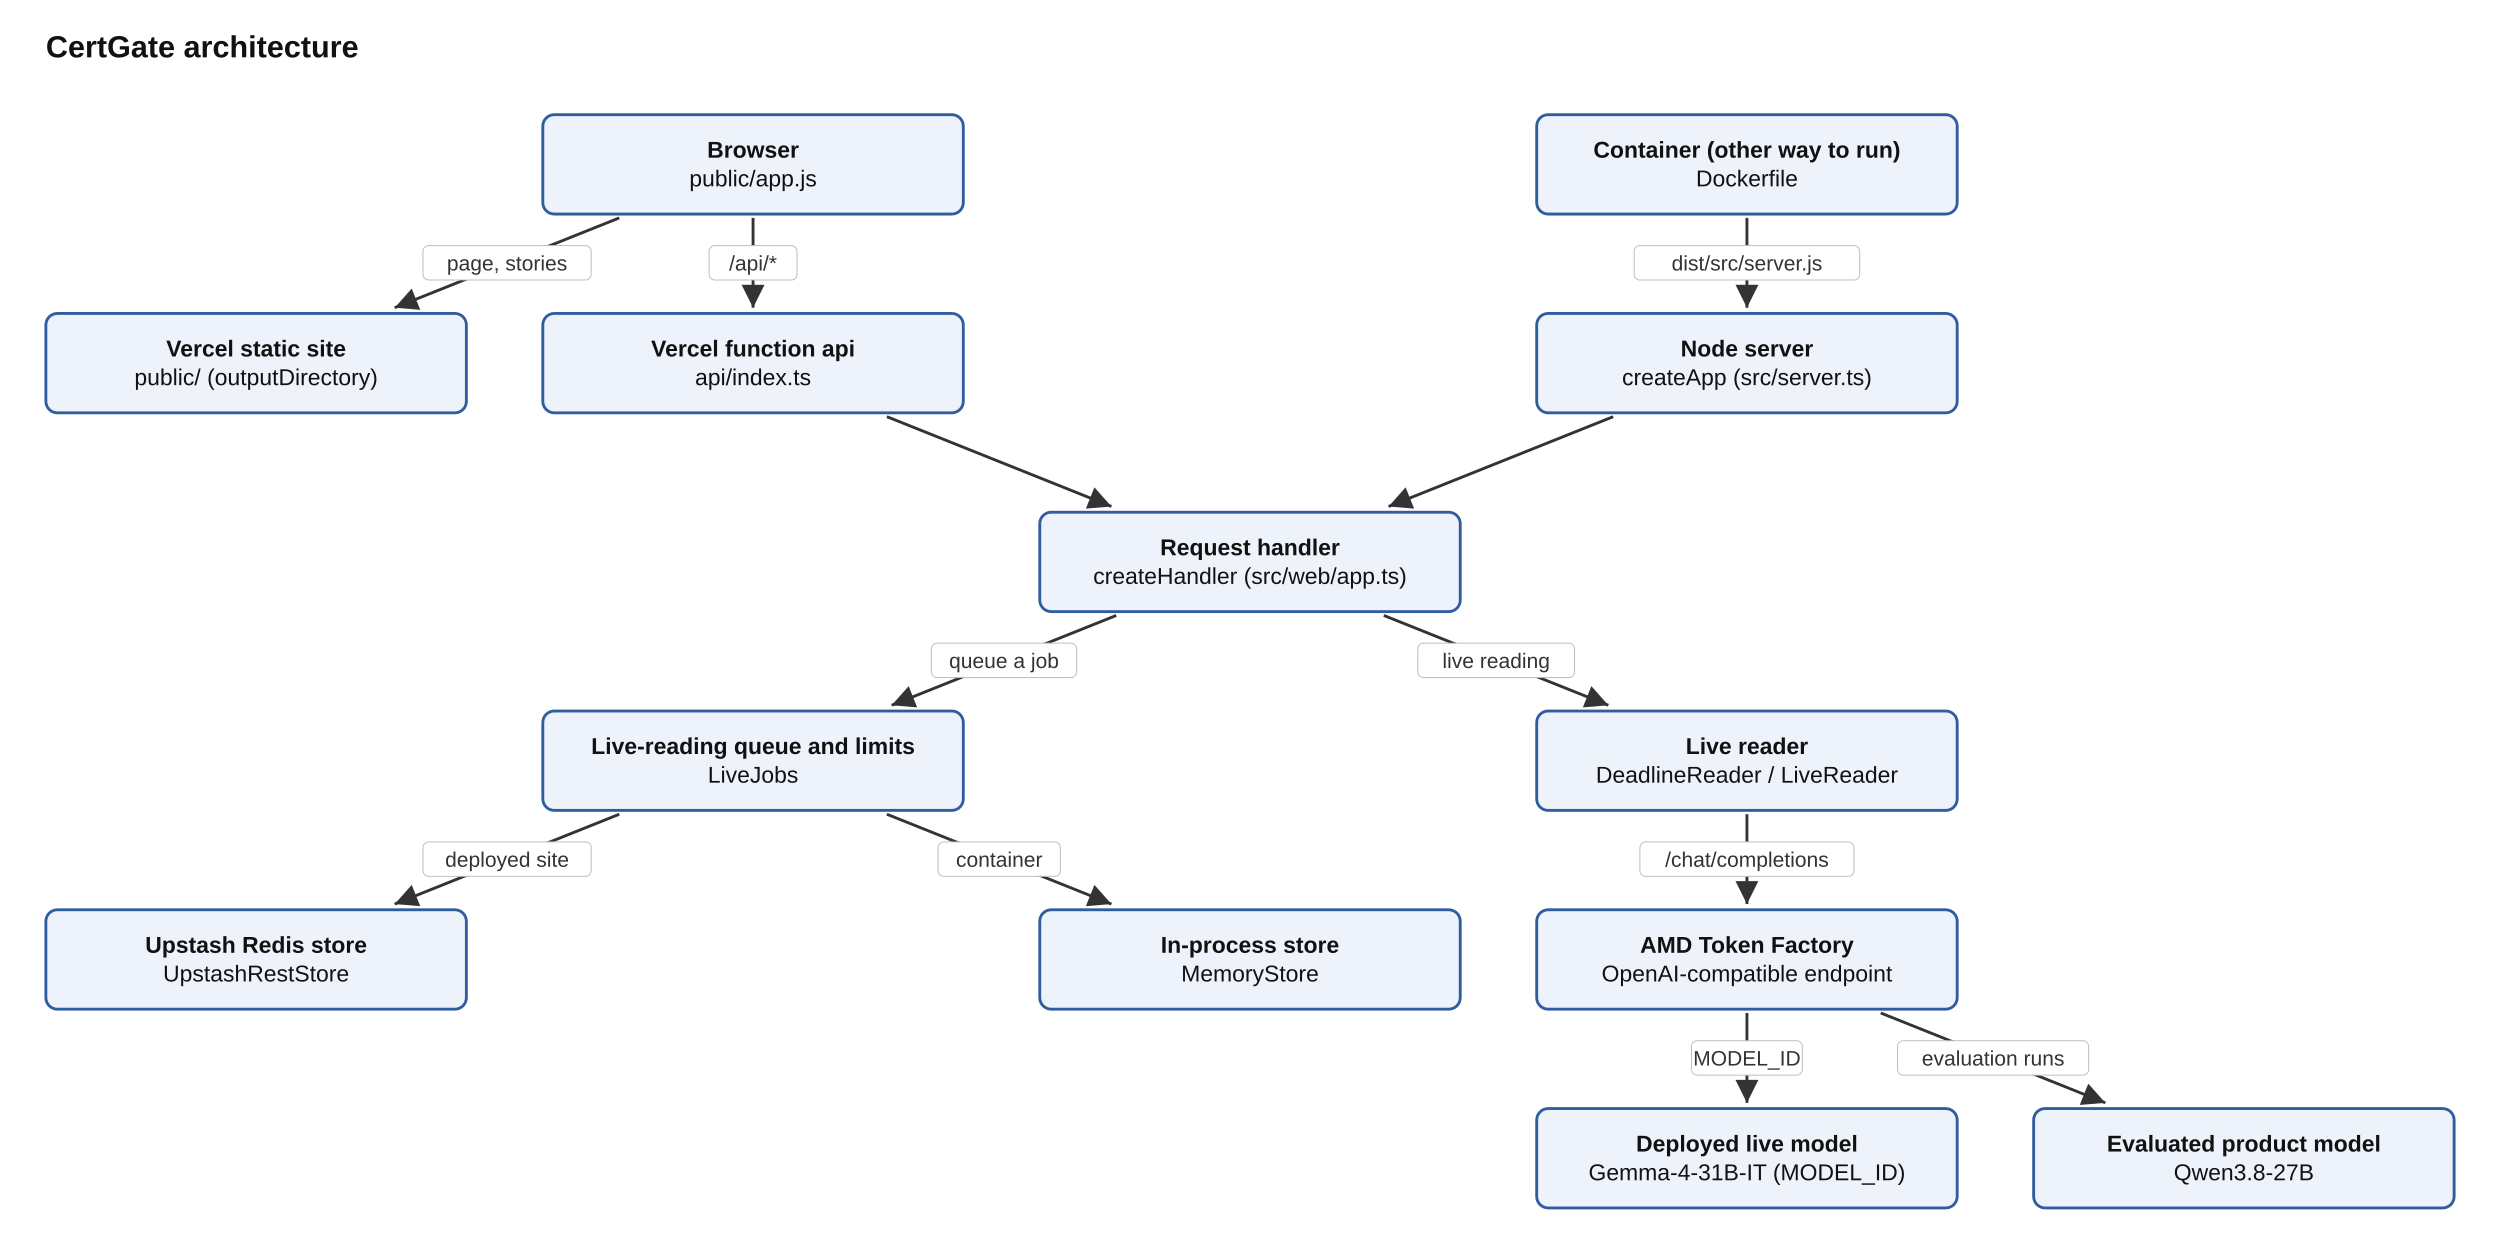
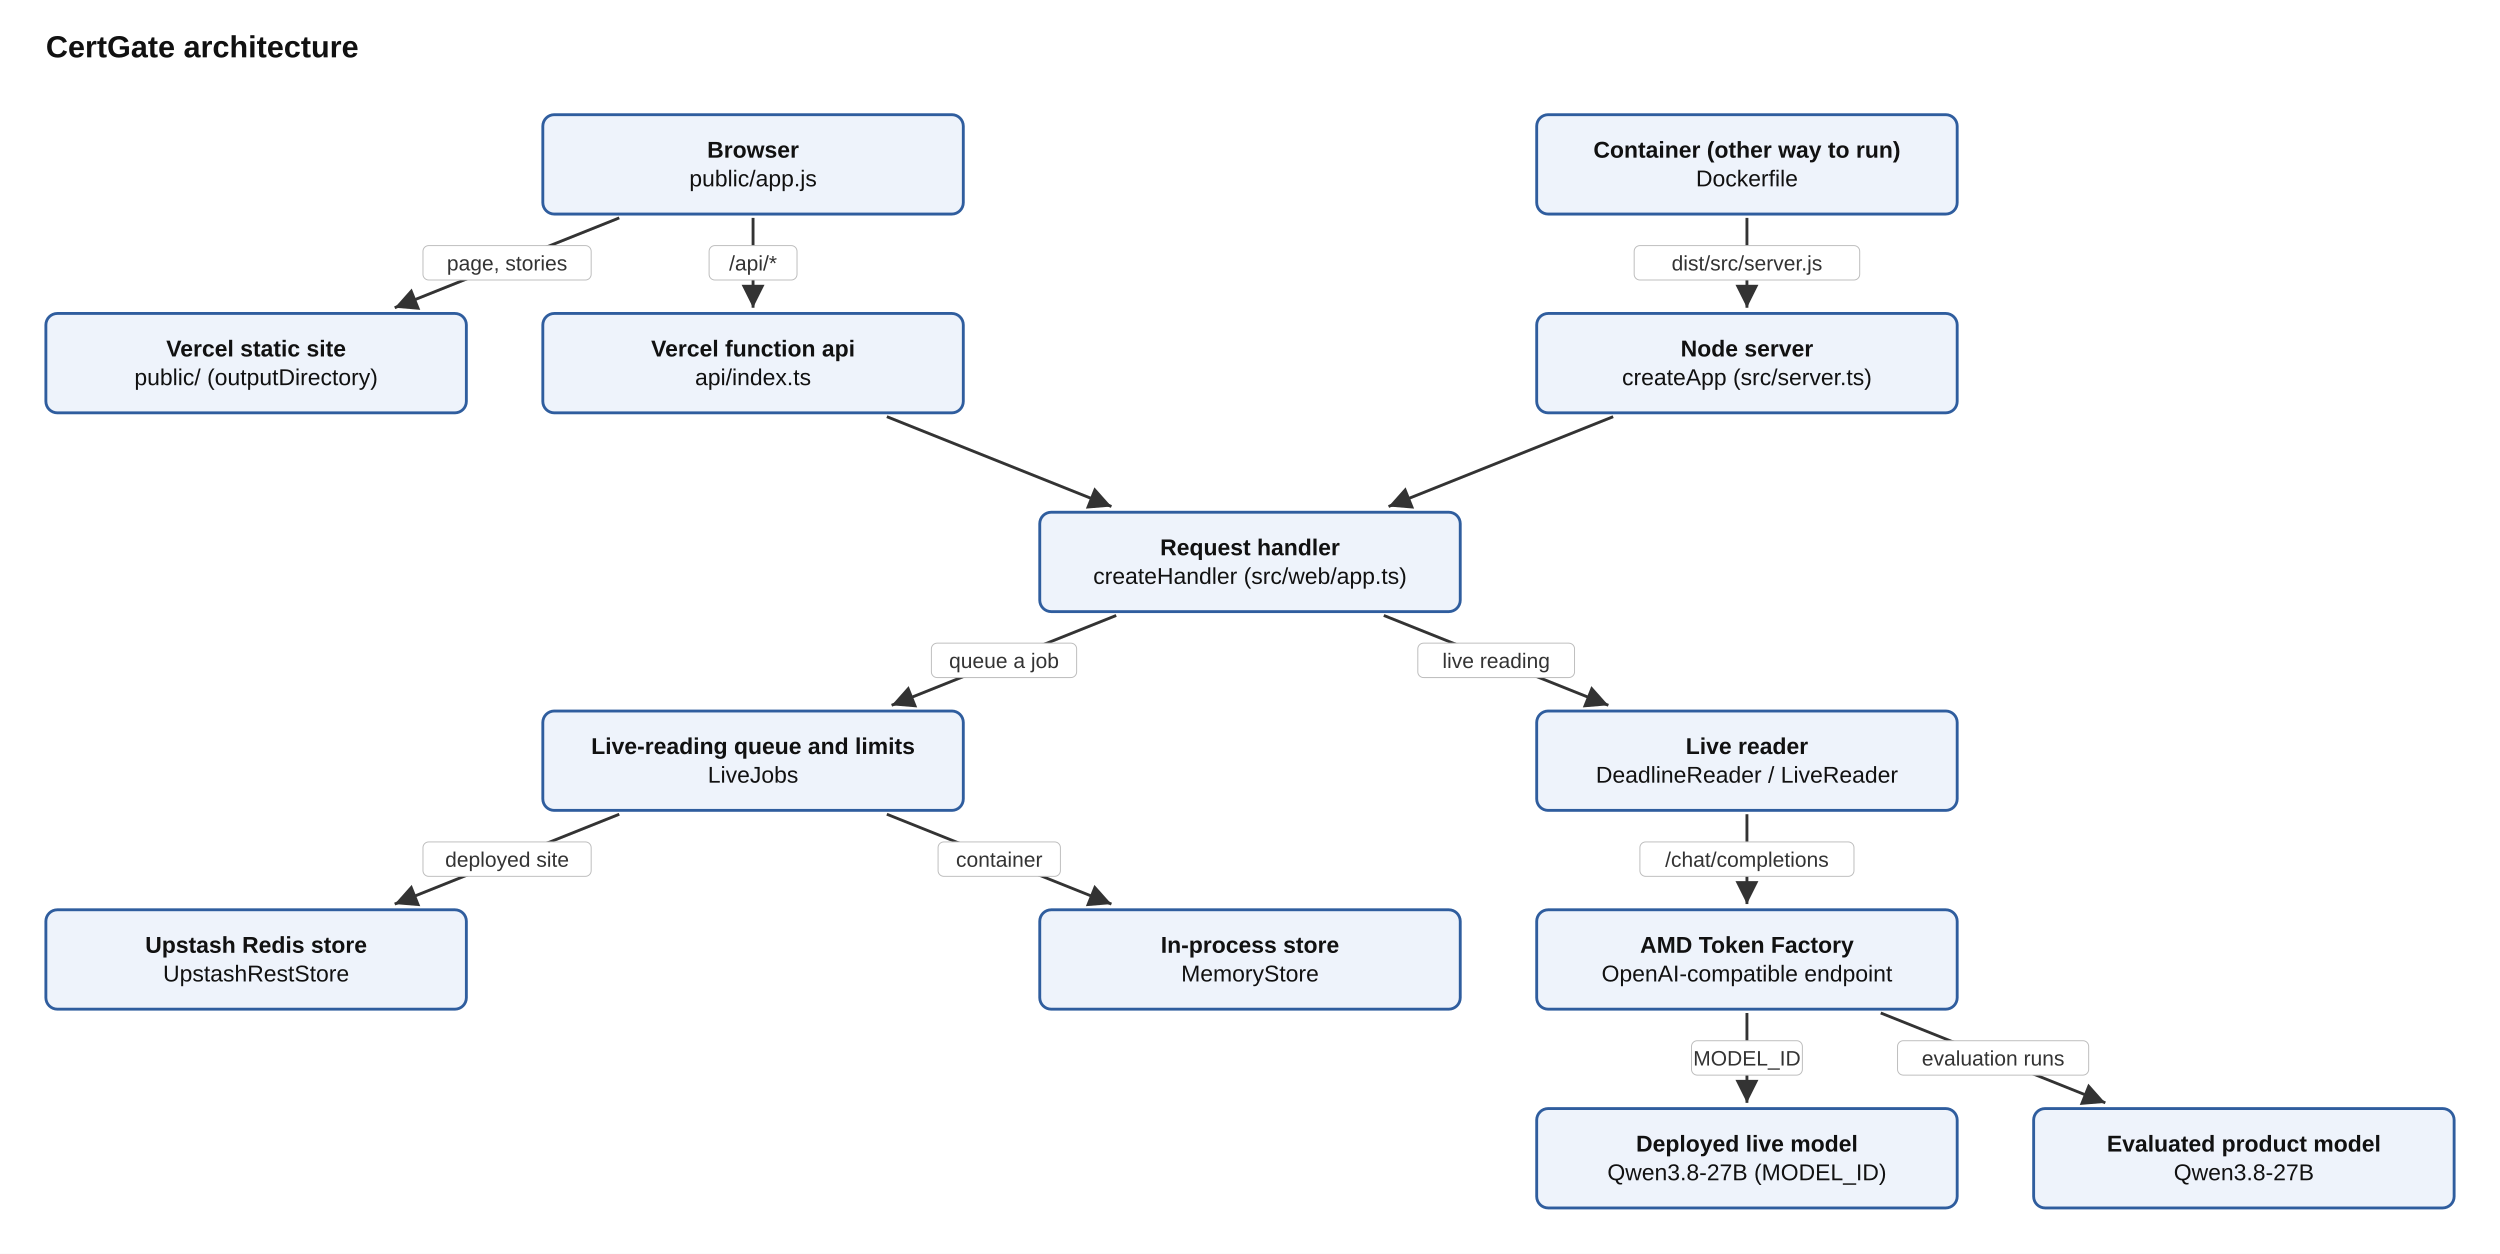
<svg xmlns="http://www.w3.org/2000/svg" width="1308" height="656" viewBox="0 0 1308 656" font-family="Arial, sans-serif">
  <defs>
    <marker id="arrow-architecture" viewBox="0 0 10 10" refX="10" refY="5" markerWidth="8" markerHeight="8" orient="auto-start-reverse">
      <path d="M0,0 L10,5 L0,10 z" fill="#333333" />
    </marker>
  </defs>
  <rect x="0" y="0" width="1308" height="656" fill="#ffffff" />
  <text x="24" y="30" font-size="16" font-weight="bold" fill="#111111">CertGate architecture</text>
  <line x1="324" y1="114" x2="206.5" y2="161" stroke="#333333" stroke-width="1.5" marker-end="url(#arrow-architecture)" />
  <rect x="221.3" y="128.5" width="88" height="18" rx="3" fill="#ffffff" stroke="#bbbbbb" stroke-width="0.5" />
  <text x="265.3" y="141.5" font-size="11" text-anchor="middle" fill="#333333">page, stories</text>
  <line x1="394" y1="114" x2="394" y2="161" stroke="#333333" stroke-width="1.5" marker-end="url(#arrow-architecture)" />
  <rect x="371" y="128.5" width="46" height="18" rx="3" fill="#ffffff" stroke="#bbbbbb" stroke-width="0.5" />
  <text x="394" y="141.5" font-size="11" text-anchor="middle" fill="#333333">/api/*</text>
  <line x1="914" y1="114" x2="914" y2="161" stroke="#333333" stroke-width="1.5" marker-end="url(#arrow-architecture)" />
  <rect x="855" y="128.5" width="118" height="18" rx="3" fill="#ffffff" stroke="#bbbbbb" stroke-width="0.5" />
  <text x="914" y="141.5" font-size="11" text-anchor="middle" fill="#333333">dist/src/server.js</text>
  <line x1="464" y1="218" x2="581.5" y2="265" stroke="#333333" stroke-width="1.5" marker-end="url(#arrow-architecture)" />
  <line x1="844" y1="218" x2="726.5" y2="265" stroke="#333333" stroke-width="1.5" marker-end="url(#arrow-architecture)" />
  <line x1="584" y1="322" x2="466.5" y2="369" stroke="#333333" stroke-width="1.5" marker-end="url(#arrow-architecture)" />
  <rect x="487.3" y="336.5" width="76" height="18" rx="3" fill="#ffffff" stroke="#bbbbbb" stroke-width="0.5" />
  <text x="525.3" y="349.5" font-size="11" text-anchor="middle" fill="#333333">queue a job</text>
  <line x1="724" y1="322" x2="841.5" y2="369" stroke="#333333" stroke-width="1.5" marker-end="url(#arrow-architecture)" />
  <rect x="741.8" y="336.5" width="82" height="18" rx="3" fill="#ffffff" stroke="#bbbbbb" stroke-width="0.5" />
  <text x="782.8" y="349.5" font-size="11" text-anchor="middle" fill="#333333">live reading</text>
  <line x1="324" y1="426" x2="206.5" y2="473" stroke="#333333" stroke-width="1.5" marker-end="url(#arrow-architecture)" />
  <rect x="221.3" y="440.5" width="88" height="18" rx="3" fill="#ffffff" stroke="#bbbbbb" stroke-width="0.5" />
  <text x="265.3" y="453.5" font-size="11" text-anchor="middle" fill="#333333">deployed site</text>
  <line x1="464" y1="426" x2="581.5" y2="473" stroke="#333333" stroke-width="1.5" marker-end="url(#arrow-architecture)" />
  <rect x="490.8" y="440.5" width="64" height="18" rx="3" fill="#ffffff" stroke="#bbbbbb" stroke-width="0.5" />
  <text x="522.8" y="453.5" font-size="11" text-anchor="middle" fill="#333333">container</text>
  <line x1="914" y1="426" x2="914" y2="473" stroke="#333333" stroke-width="1.5" marker-end="url(#arrow-architecture)" />
  <rect x="858" y="440.5" width="112" height="18" rx="3" fill="#ffffff" stroke="#bbbbbb" stroke-width="0.5" />
  <text x="914" y="453.5" font-size="11" text-anchor="middle" fill="#333333">/chat/completions</text>
  <line x1="914" y1="530" x2="914" y2="577" stroke="#333333" stroke-width="1.5" marker-end="url(#arrow-architecture)" />
  <rect x="885" y="544.5" width="58" height="18" rx="3" fill="#ffffff" stroke="#bbbbbb" stroke-width="0.5" />
  <text x="914" y="557.5" font-size="11" text-anchor="middle" fill="#333333">MODEL_ID</text>
  <line x1="984" y1="530" x2="1101.5" y2="577" stroke="#333333" stroke-width="1.5" marker-end="url(#arrow-architecture)" />
  <rect x="992.8" y="544.5" width="100" height="18" rx="3" fill="#ffffff" stroke="#bbbbbb" stroke-width="0.5" />
  <text x="1042.8" y="557.5" font-size="11" text-anchor="middle" fill="#333333">evaluation runs</text>
  <rect x="284" y="60" width="220" height="52" rx="6" fill="#eef3fb" stroke="#2f5d9e" stroke-width="1.5" />
  <text x="394" y="82.5" font-size="12" font-weight="bold" text-anchor="middle" fill="#111111">Browser</text>
  <text x="394" y="97.5" font-size="12" text-anchor="middle" fill="#111111">public/app.js</text>
  <rect x="804" y="60" width="220" height="52" rx="6" fill="#eef3fb" stroke="#2f5d9e" stroke-width="1.5" />
  <text x="914" y="82.5" font-size="12" font-weight="bold" text-anchor="middle" fill="#111111">Container (other way to run)</text>
  <text x="914" y="97.5" font-size="12" text-anchor="middle" fill="#111111">Dockerfile</text>
  <rect x="24" y="164" width="220" height="52" rx="6" fill="#eef3fb" stroke="#2f5d9e" stroke-width="1.5" />
  <text x="134" y="186.5" font-size="12" font-weight="bold" text-anchor="middle" fill="#111111">Vercel static site</text>
  <text x="134" y="201.5" font-size="12" text-anchor="middle" fill="#111111">public/ (outputDirectory)</text>
  <rect x="284" y="164" width="220" height="52" rx="6" fill="#eef3fb" stroke="#2f5d9e" stroke-width="1.5" />
  <text x="394" y="186.5" font-size="12" font-weight="bold" text-anchor="middle" fill="#111111">Vercel function api</text>
  <text x="394" y="201.5" font-size="12" text-anchor="middle" fill="#111111">api/index.ts</text>
  <rect x="804" y="164" width="220" height="52" rx="6" fill="#eef3fb" stroke="#2f5d9e" stroke-width="1.5" />
  <text x="914" y="186.5" font-size="12" font-weight="bold" text-anchor="middle" fill="#111111">Node server</text>
  <text x="914" y="201.5" font-size="12" text-anchor="middle" fill="#111111">createApp (src/server.ts)</text>
  <rect x="544" y="268" width="220" height="52" rx="6" fill="#eef3fb" stroke="#2f5d9e" stroke-width="1.5" />
  <text x="654" y="290.5" font-size="12" font-weight="bold" text-anchor="middle" fill="#111111">Request handler</text>
  <text x="654" y="305.5" font-size="12" text-anchor="middle" fill="#111111">createHandler (src/web/app.ts)</text>
  <rect x="284" y="372" width="220" height="52" rx="6" fill="#eef3fb" stroke="#2f5d9e" stroke-width="1.5" />
  <text x="394" y="394.5" font-size="12" font-weight="bold" text-anchor="middle" fill="#111111">Live-reading queue and limits</text>
  <text x="394" y="409.5" font-size="12" text-anchor="middle" fill="#111111">LiveJobs</text>
  <rect x="804" y="372" width="220" height="52" rx="6" fill="#eef3fb" stroke="#2f5d9e" stroke-width="1.5" />
  <text x="914" y="394.5" font-size="12" font-weight="bold" text-anchor="middle" fill="#111111">Live reader</text>
  <text x="914" y="409.5" font-size="12" text-anchor="middle" fill="#111111">DeadlineReader / LiveReader</text>
  <rect x="24" y="476" width="220" height="52" rx="6" fill="#eef3fb" stroke="#2f5d9e" stroke-width="1.5" />
  <text x="134" y="498.5" font-size="12" font-weight="bold" text-anchor="middle" fill="#111111">Upstash Redis store</text>
  <text x="134" y="513.5" font-size="12" text-anchor="middle" fill="#111111">UpstashRestStore</text>
  <rect x="544" y="476" width="220" height="52" rx="6" fill="#eef3fb" stroke="#2f5d9e" stroke-width="1.5" />
  <text x="654" y="498.5" font-size="12" font-weight="bold" text-anchor="middle" fill="#111111">In-process store</text>
  <text x="654" y="513.5" font-size="12" text-anchor="middle" fill="#111111">MemoryStore</text>
  <rect x="804" y="476" width="220" height="52" rx="6" fill="#eef3fb" stroke="#2f5d9e" stroke-width="1.5" />
  <text x="914" y="498.5" font-size="12" font-weight="bold" text-anchor="middle" fill="#111111">AMD Token Factory</text>
  <text x="914" y="513.5" font-size="12" text-anchor="middle" fill="#111111">OpenAI-compatible endpoint</text>
  <rect x="804" y="580" width="220" height="52" rx="6" fill="#eef3fb" stroke="#2f5d9e" stroke-width="1.5" />
  <text x="914" y="602.5" font-size="12" font-weight="bold" text-anchor="middle" fill="#111111">Deployed live model</text>
-   <text x="914" y="617.5" font-size="12" text-anchor="middle" fill="#111111">Gemma-4-31B-IT (MODEL_ID)</text>
+   <text x="914" y="617.5" font-size="12" text-anchor="middle" fill="#111111">Qwen3.8-27B (MODEL_ID)</text>
  <rect x="1064" y="580" width="220" height="52" rx="6" fill="#eef3fb" stroke="#2f5d9e" stroke-width="1.5" />
  <text x="1174" y="602.5" font-size="12" font-weight="bold" text-anchor="middle" fill="#111111">Evaluated product model</text>
  <text x="1174" y="617.5" font-size="12" text-anchor="middle" fill="#111111">Qwen3.8-27B</text>
</svg>
